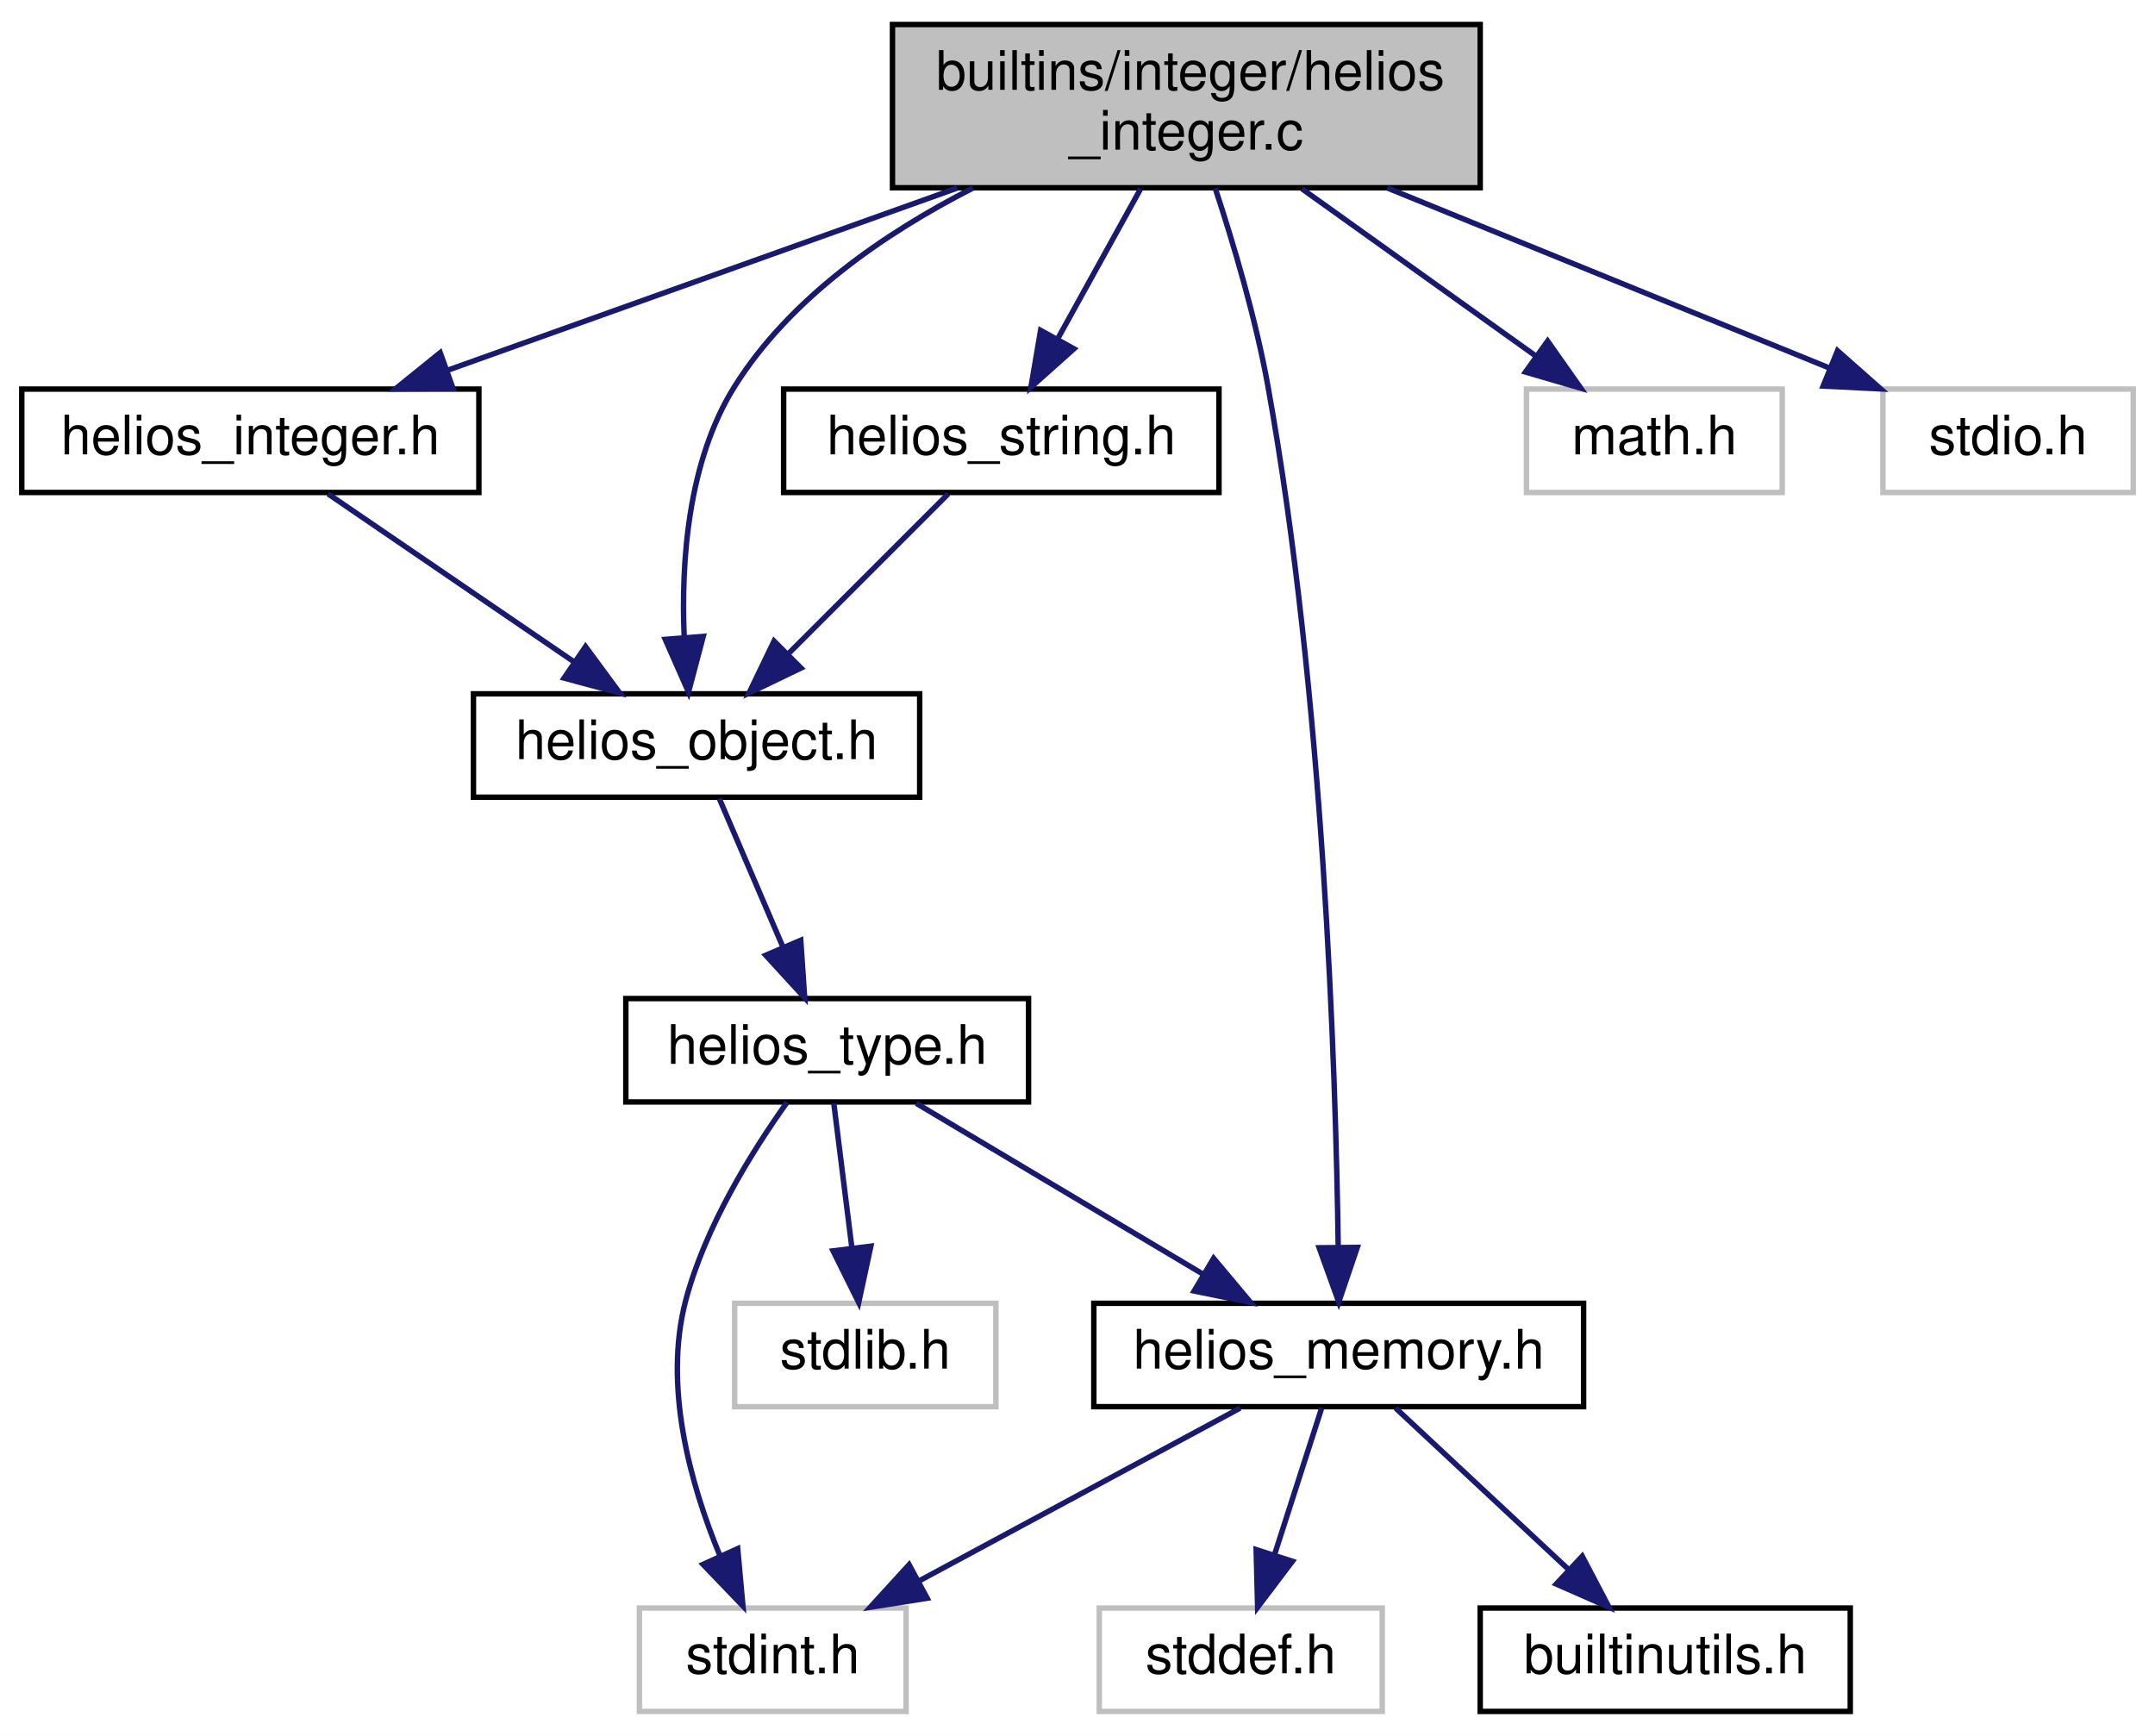
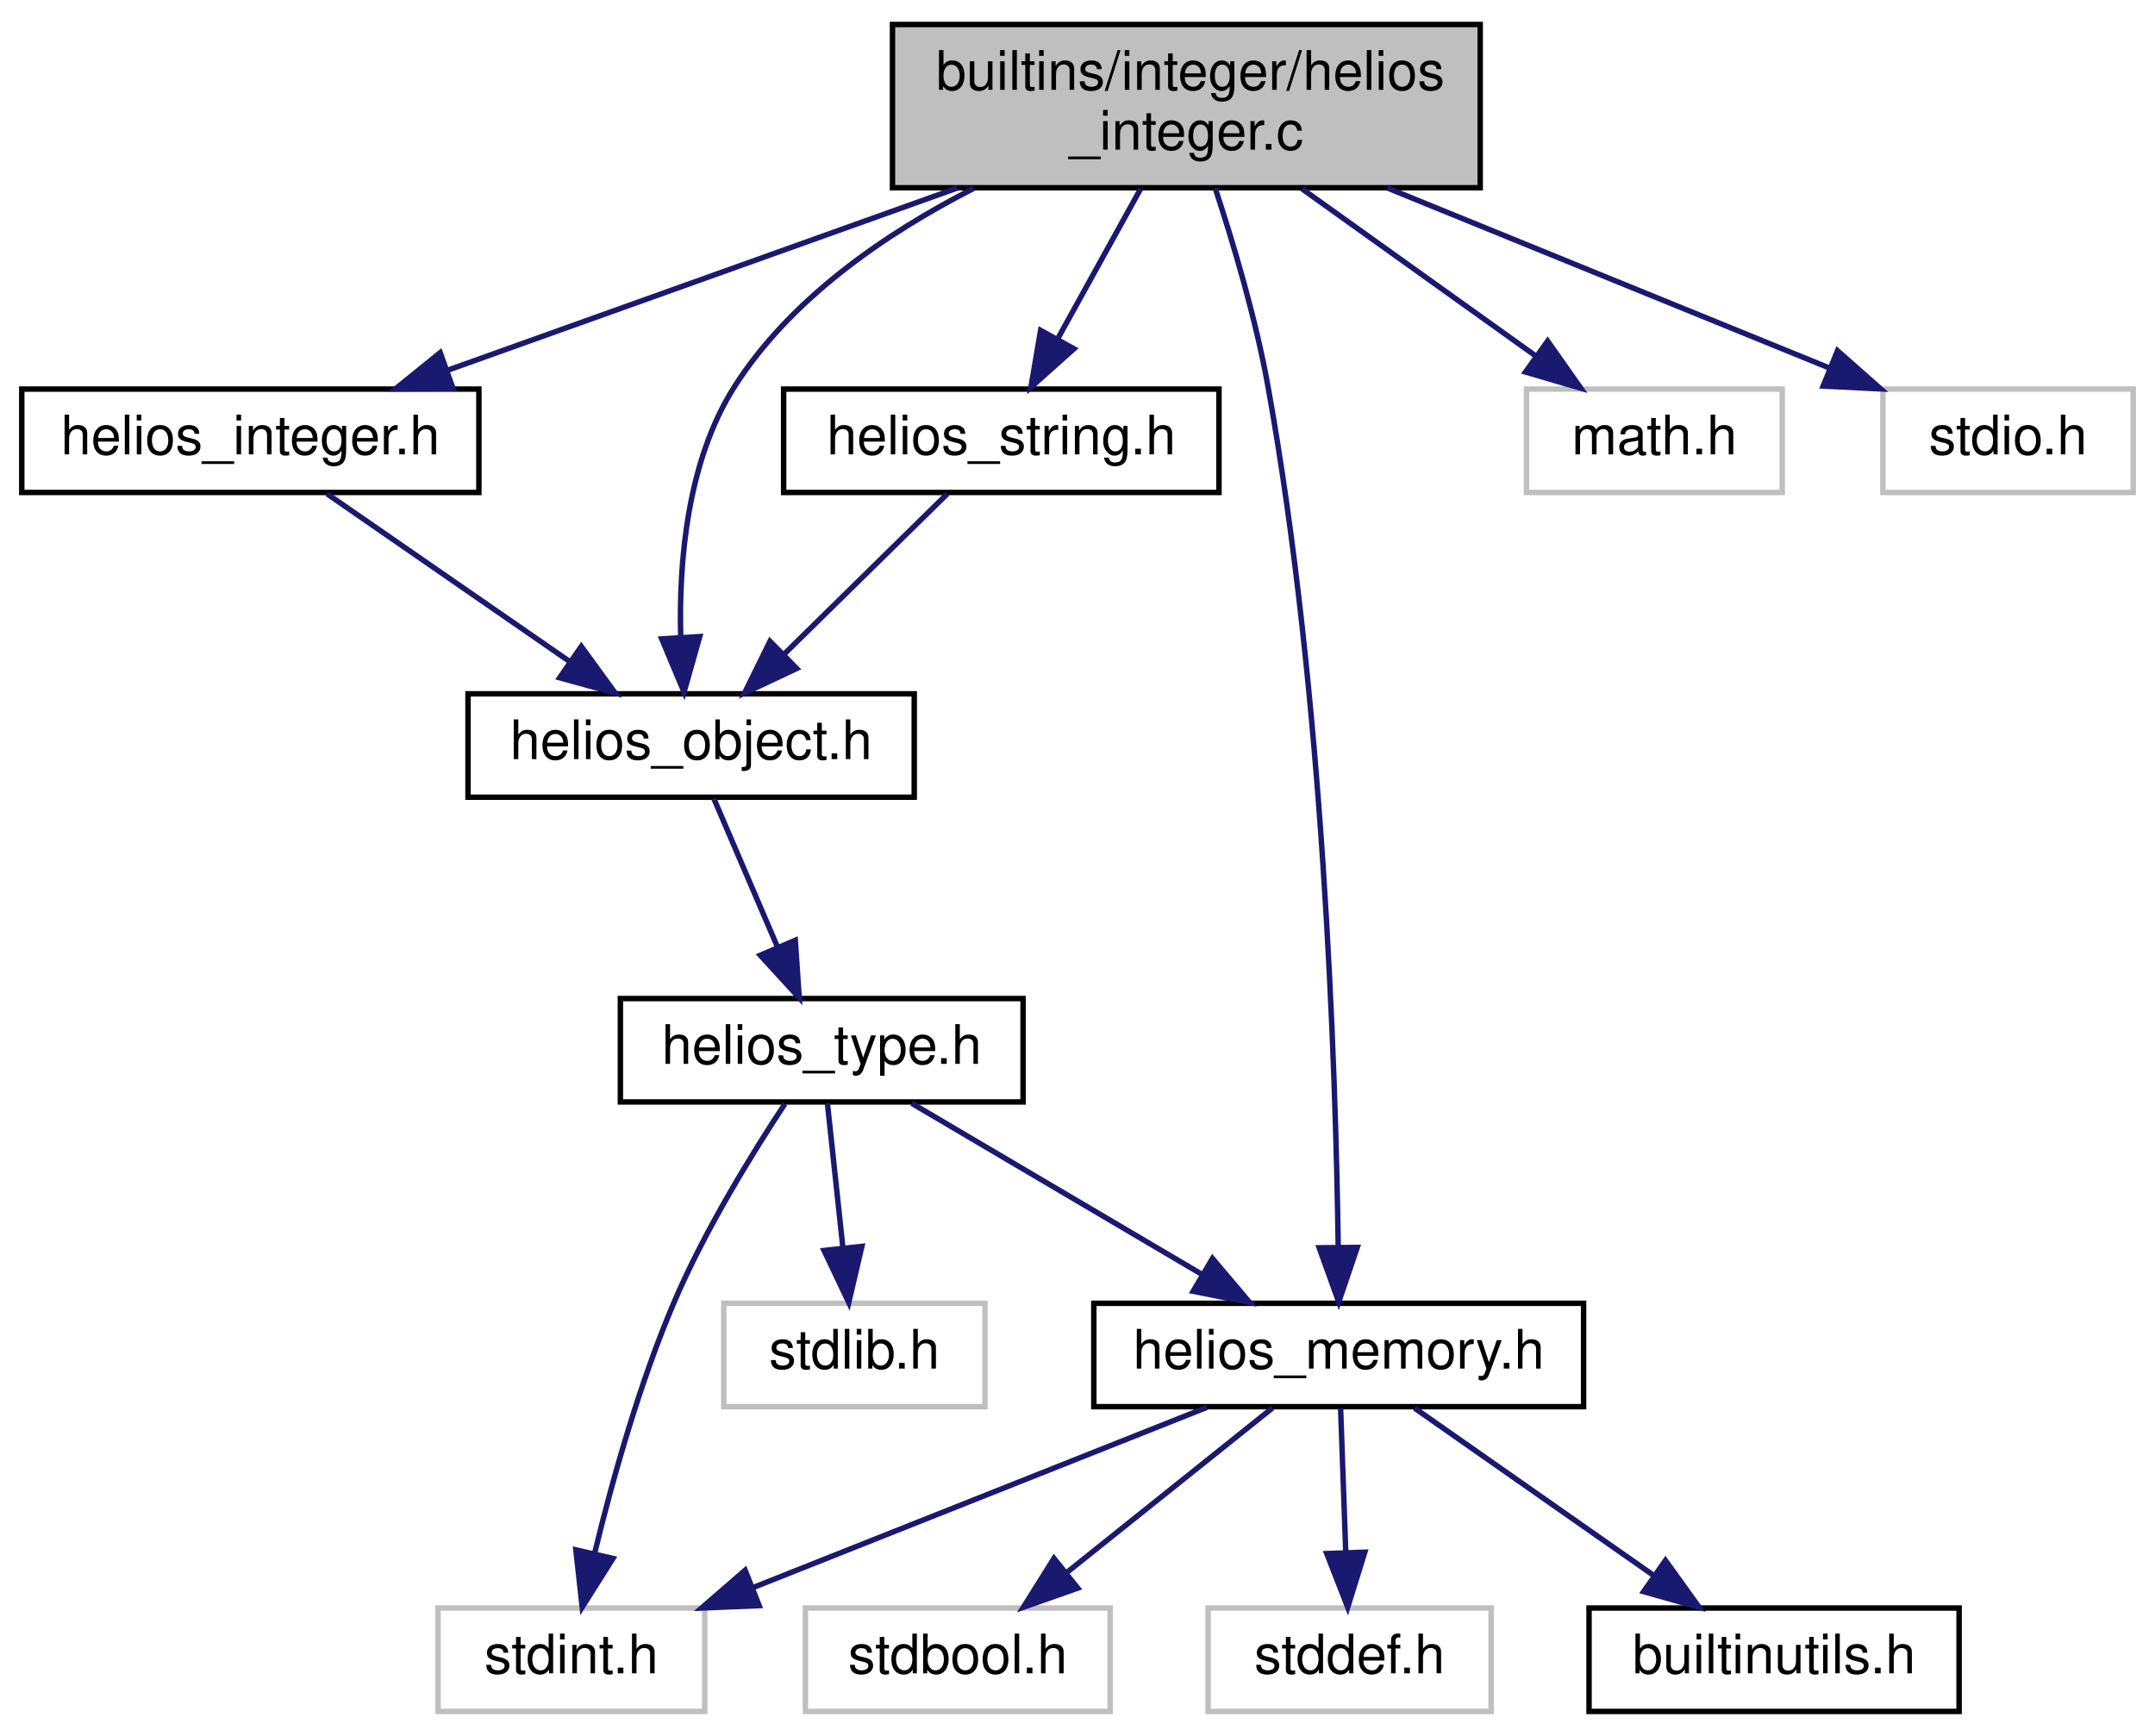
<svg xmlns="http://www.w3.org/2000/svg" xmlns:xlink="http://www.w3.org/1999/xlink" width="396pt" height="319pt" viewBox="0.00 0.00 396.00 319.00">
  <g id="graph0" class="graph" transform="scale(1 1) rotate(0) translate(4 315)">
    <polygon fill="#ffffff" stroke="transparent" points="-4,4 -4,-315 392,-315 392,4 -4,4" />
    <g id="node1" class="node">
      <g id="a_node1">
        <a xlink:title=" ">
          <polygon fill="#bfbfbf" stroke="#000000" points="160,-280.5 160,-310.5 268,-310.5 268,-280.5 160,-280.5" />
          <text text-anchor="start" x="168" y="-298.5" font-family="Helvetica,sans-Serif" font-size="10.00" fill="#000000">builtins/integer/helios</text>
          <text text-anchor="middle" x="214" y="-287.5" font-family="Helvetica,sans-Serif" font-size="10.00" fill="#000000">_integer.c</text>
        </a>
      </g>
    </g>
    <g id="node2" class="node">
      <g id="a_node2">
        <a xlink:href="helios__integer_8h.html" target="_top" xlink:title=" ">
          <polygon fill="#ffffff" stroke="#000000" points="0,-224.5 0,-243.5 84,-243.5 84,-224.5 0,-224.5" />
          <text text-anchor="middle" x="42" y="-231.5" font-family="Helvetica,sans-Serif" font-size="10.00" fill="#000000">helios_integer.h</text>
        </a>
      </g>
    </g>
    <g id="edge1" class="edge">
      <path fill="none" stroke="#191970" d="M171.924,-280.455C143.225,-270.194 105.606,-256.743 78.238,-246.957" />
      <polygon fill="#191970" stroke="#191970" points="79.249,-243.601 68.654,-243.53 76.892,-250.193 79.249,-243.601" />
    </g>
    <g id="node3" class="node">
      <g id="a_node3">
        <a xlink:href="helios__object_8h.html" target="_top" xlink:title=" ">
-           <polygon fill="#ffffff" stroke="#000000" points="83,-168.5 83,-187.5 165,-187.5 165,-168.5 83,-168.5" />
-           <text text-anchor="middle" x="124" y="-175.5" font-family="Helvetica,sans-Serif" font-size="10.00" fill="#000000">helios_object.h</text>
+           <polygon fill="#ffffff" stroke="#000000" points="82,-168.5 82,-187.5 164,-187.5 164,-168.5 82,-168.5" />
+           <text text-anchor="middle" x="123" y="-175.5" font-family="Helvetica,sans-Serif" font-size="10.00" fill="#000000">helios_object.h</text>
        </a>
      </g>
    </g>
-     <g id="edge11" class="edge">
-       <path fill="none" stroke="#191970" d="M174.775,-280.437C158.554,-272.166 141.188,-260.23 131,-244 122.396,-230.293 121.126,-211.76 121.732,-197.822" />
-       <polygon fill="#191970" stroke="#191970" points="125.225,-198.052 122.517,-187.81 118.246,-197.506 125.225,-198.052" />
+     <g id="edge12" class="edge">
+       <path fill="none" stroke="#191970" d="M174.889,-280.365C158.689,-272.081 141.309,-260.153 131,-244 122.279,-230.334 120.719,-211.797 121.088,-197.847" />
+       <polygon fill="#191970" stroke="#191970" points="124.584,-198.018 121.697,-187.824 117.597,-197.593 124.584,-198.018" />
    </g>
    <g id="node5" class="node">
      <g id="a_node5">
        <a xlink:href="helios__memory_8h.html" target="_top" xlink:title=" ">
          <polygon fill="#ffffff" stroke="#000000" points="197,-56.5 197,-75.5 287,-75.5 287,-56.5 197,-56.5" />
          <text text-anchor="middle" x="242" y="-63.5" font-family="Helvetica,sans-Serif" font-size="10.00" fill="#000000">helios_memory.h</text>
        </a>
      </g>
    </g>
-     <g id="edge10" class="edge">
+     <g id="edge11" class="edge">
      <path fill="none" stroke="#191970" d="M219.318,-280.377C222.662,-270.22 226.756,-256.464 229,-244 239.217,-187.261 241.45,-118.97 241.907,-85.892" />
      <polygon fill="#191970" stroke="#191970" points="245.408,-85.77 242.005,-75.737 238.409,-85.703 245.408,-85.77" />
    </g>
-     <g id="node10" class="node">
-       <g id="a_node10">
+     <g id="node11" class="node">
+       <g id="a_node11">
        <a xlink:href="helios__string_8h.html" target="_top" xlink:title=" ">
          <polygon fill="#ffffff" stroke="#000000" points="140,-224.5 140,-243.5 220,-243.5 220,-224.5 140,-224.5" />
          <text text-anchor="middle" x="180" y="-231.5" font-family="Helvetica,sans-Serif" font-size="10.00" fill="#000000">helios_string.h</text>
        </a>
      </g>
    </g>
-     <g id="edge12" class="edge">
+     <g id="edge13" class="edge">
      <path fill="none" stroke="#191970" d="M205.595,-280.298C200.974,-271.939 195.203,-261.5 190.311,-252.651" />
      <polygon fill="#191970" stroke="#191970" points="193.345,-250.905 185.444,-243.847 187.219,-254.292 193.345,-250.905" />
    </g>
-     <g id="node11" class="node">
-       <g id="a_node11">
+     <g id="node12" class="node">
+       <g id="a_node12">
        <a xlink:title=" ">
          <polygon fill="#ffffff" stroke="#bfbfbf" points="276.5,-224.5 276.5,-243.5 323.5,-243.5 323.5,-224.5 276.5,-224.5" />
          <text text-anchor="middle" x="300" y="-231.5" font-family="Helvetica,sans-Serif" font-size="10.00" fill="#000000">math.h</text>
        </a>
      </g>
    </g>
-     <g id="edge14" class="edge">
+     <g id="edge15" class="edge">
      <path fill="none" stroke="#191970" d="M235.258,-280.298C248.272,-270.992 264.89,-259.108 278.032,-249.71" />
      <polygon fill="#191970" stroke="#191970" points="280.389,-252.327 286.487,-243.663 276.317,-246.633 280.389,-252.327" />
    </g>
-     <g id="node12" class="node">
-       <g id="a_node12">
+     <g id="node13" class="node">
+       <g id="a_node13">
        <a xlink:title=" ">
          <polygon fill="#ffffff" stroke="#bfbfbf" points="342,-224.5 342,-243.5 388,-243.5 388,-224.5 342,-224.5" />
          <text text-anchor="middle" x="365" y="-231.5" font-family="Helvetica,sans-Serif" font-size="10.00" fill="#000000">stdio.h</text>
        </a>
      </g>
    </g>
-     <g id="edge15" class="edge">
+     <g id="edge16" class="edge">
      <path fill="none" stroke="#191970" d="M250.939,-280.455C275.802,-270.329 308.292,-257.096 332.234,-247.345" />
      <polygon fill="#191970" stroke="#191970" points="333.659,-250.544 341.6,-243.53 331.019,-244.061 333.659,-250.544" />
    </g>
    <g id="edge2" class="edge">
-       <path fill="none" stroke="#191970" d="M56.283,-224.245C68.747,-215.734 87.045,-203.238 101.479,-193.38" />
-       <polygon fill="#191970" stroke="#191970" points="103.596,-196.173 109.88,-187.643 99.648,-190.392 103.596,-196.173" />
+       <path fill="none" stroke="#191970" d="M56.109,-224.245C68.421,-215.734 86.496,-203.238 100.754,-193.38" />
+       <polygon fill="#191970" stroke="#191970" points="102.817,-196.208 109.053,-187.643 98.837,-190.451 102.817,-196.208" />
    </g>
    <g id="node4" class="node">
      <g id="a_node4">
        <a xlink:href="helios__type_8h.html" target="_top" xlink:title=" ">
-           <polygon fill="#ffffff" stroke="#000000" points="111,-112.5 111,-131.5 185,-131.5 185,-112.5 111,-112.5" />
-           <text text-anchor="middle" x="148" y="-119.5" font-family="Helvetica,sans-Serif" font-size="10.00" fill="#000000">helios_type.h</text>
+           <polygon fill="#ffffff" stroke="#000000" points="110,-112.5 110,-131.5 184,-131.5 184,-112.5 110,-112.5" />
+           <text text-anchor="middle" x="147" y="-119.5" font-family="Helvetica,sans-Serif" font-size="10.00" fill="#000000">helios_type.h</text>
        </a>
      </g>
    </g>
    <g id="edge3" class="edge">
-       <path fill="none" stroke="#191970" d="M128.18,-168.245C131.381,-160.778 135.896,-150.243 139.808,-141.114" />
-       <polygon fill="#191970" stroke="#191970" points="143.145,-142.213 143.867,-131.643 136.711,-139.455 143.145,-142.213" />
+       <path fill="none" stroke="#191970" d="M127.18,-168.245C130.381,-160.778 134.896,-150.243 138.808,-141.114" />
+       <polygon fill="#191970" stroke="#191970" points="142.145,-142.213 142.867,-131.643 135.711,-139.455 142.145,-142.213" />
    </g>
    <g id="edge4" class="edge">
-       <path fill="none" stroke="#191970" d="M164.374,-112.246C178.931,-103.573 200.431,-90.764 217.115,-80.825" />
-       <polygon fill="#191970" stroke="#191970" points="219.014,-83.768 225.814,-75.643 215.432,-77.754 219.014,-83.768" />
+       <path fill="none" stroke="#191970" d="M163.548,-112.246C178.26,-103.573 199.989,-90.764 216.851,-80.825" />
+       <polygon fill="#191970" stroke="#191970" points="218.805,-83.736 225.642,-75.643 215.25,-77.706 218.805,-83.736" />
+     </g>
+     <g id="node9" class="node">
+       <g id="a_node9">
+         <a xlink:title=" ">
+           <polygon fill="#ffffff" stroke="#bfbfbf" points="76.5,-.5 76.5,-19.5 125.5,-19.5 125.5,-.5 76.5,-.5" />
+           <text text-anchor="middle" x="101" y="-7.5" font-family="Helvetica,sans-Serif" font-size="10.00" fill="#000000">stdint.h</text>
+         </a>
+       </g>
+     </g>
+     <g id="edge9" class="edge">
+       <path fill="none" stroke="#191970" d="M140.236,-112.152C134.254,-103.089 125.626,-89.104 120,-76 113.532,-60.935 108.531,-43.013 105.287,-29.649" />
+       <polygon fill="#191970" stroke="#191970" points="108.64,-28.615 102.981,-19.658 101.819,-30.189 108.64,-28.615" />
+     </g>
+     <g id="node10" class="node">
+       <g id="a_node10">
+         <a xlink:title=" ">
+           <polygon fill="#ffffff" stroke="#bfbfbf" points="129,-56.5 129,-75.5 177,-75.5 177,-56.5 129,-56.5" />
+           <text text-anchor="middle" x="153" y="-63.5" font-family="Helvetica,sans-Serif" font-size="10.00" fill="#000000">stdlib.h</text>
+         </a>
+       </g>
+     </g>
+     <g id="edge10" class="edge">
+       <path fill="none" stroke="#191970" d="M148.045,-112.246C148.828,-104.938 149.926,-94.694 150.889,-85.705" />
+       <polygon fill="#191970" stroke="#191970" points="154.381,-85.959 151.967,-75.643 147.421,-85.213 154.381,-85.959" />
+     </g>
+     <g id="node6" class="node">
+       <g id="a_node6">
+         <a xlink:href="builtinutils_8h.html" target="_top" xlink:title=" ">
+           <polygon fill="#ffffff" stroke="#000000" points="288,-.5 288,-19.5 356,-19.5 356,-.5 288,-.5" />
+           <text text-anchor="middle" x="322" y="-7.5" font-family="Helvetica,sans-Serif" font-size="10.00" fill="#000000">builtinutils.h</text>
+         </a>
+       </g>
+     </g>
+     <g id="edge5" class="edge">
+       <path fill="none" stroke="#191970" d="M255.935,-56.245C268.095,-47.734 285.946,-35.237 300.029,-25.38" />
+       <polygon fill="#191970" stroke="#191970" points="302.039,-28.245 308.225,-19.643 298.025,-22.51 302.039,-28.245" />
+     </g>
+     <g id="node7" class="node">
+       <g id="a_node7">
+         <a xlink:title=" ">
+           <polygon fill="#ffffff" stroke="#bfbfbf" points="144,-.5 144,-19.5 200,-19.5 200,-.5 144,-.5" />
+           <text text-anchor="middle" x="172" y="-7.5" font-family="Helvetica,sans-Serif" font-size="10.00" fill="#000000">stdbool.h</text>
+         </a>
+       </g>
+     </g>
+     <g id="edge6" class="edge">
+       <path fill="none" stroke="#191970" d="M229.807,-56.245C219.368,-47.894 204.135,-35.708 191.926,-25.941" />
+       <polygon fill="#191970" stroke="#191970" points="194.048,-23.157 184.053,-19.643 189.676,-28.623 194.048,-23.157" />
    </g>
    <g id="node8" class="node">
      <g id="a_node8">
        <a xlink:title=" ">
-           <polygon fill="#ffffff" stroke="#bfbfbf" points="113.5,-.5 113.5,-19.5 162.5,-19.5 162.5,-.5 113.5,-.5" />
-           <text text-anchor="middle" x="138" y="-7.5" font-family="Helvetica,sans-Serif" font-size="10.00" fill="#000000">stdint.h</text>
+           <polygon fill="#ffffff" stroke="#bfbfbf" points="218,-.5 218,-19.5 270,-19.5 270,-.5 218,-.5" />
+           <text text-anchor="middle" x="244" y="-7.5" font-family="Helvetica,sans-Serif" font-size="10.00" fill="#000000">stddef.h</text>
        </a>
      </g>
    </g>
+     <g id="edge7" class="edge">
+       <path fill="none" stroke="#191970" d="M242.348,-56.245C242.609,-48.938 242.975,-38.694 243.296,-29.705" />
+       <polygon fill="#191970" stroke="#191970" points="246.796,-29.761 243.656,-19.643 239.801,-29.511 246.796,-29.761" />
+     </g>
    <g id="edge8" class="edge">
-       <path fill="none" stroke="#191970" d="M140.618,-112.418C134.273,-103.534 125.594,-89.662 122,-76 117.882,-60.345 122.783,-42.498 128.214,-29.313" />
-       <polygon fill="#191970" stroke="#191970" points="131.556,-30.421 132.52,-19.87 125.187,-27.516 131.556,-30.421" />
+       <path fill="none" stroke="#191970" d="M217.761,-56.373C194.721,-47.223 159.879,-33.384 134.25,-23.206" />
+       <polygon fill="#191970" stroke="#191970" points="135.508,-19.939 124.922,-19.501 132.924,-26.445 135.508,-19.939" />
    </g>
-     <g id="node9" class="node">
-       <g id="a_node9">
-         <a xlink:title=" ">
-           <polygon fill="#ffffff" stroke="#bfbfbf" points="131,-56.5 131,-75.5 179,-75.5 179,-56.5 131,-56.5" />
-           <text text-anchor="middle" x="155" y="-63.5" font-family="Helvetica,sans-Serif" font-size="10.00" fill="#000000">stdlib.h</text>
-         </a>
-       </g>
-     </g>
-     <g id="edge9" class="edge">
-       <path fill="none" stroke="#191970" d="M149.219,-112.246C150.133,-104.938 151.413,-94.694 152.537,-85.705" />
-       <polygon fill="#191970" stroke="#191970" points="156.027,-86 153.795,-75.643 149.081,-85.131 156.027,-86" />
-     </g>
-     <g id="node6" class="node">
-       <g id="a_node6">
-         <a xlink:href="builtinutils_8h.html" target="_top" xlink:title=" ">
-           <polygon fill="#ffffff" stroke="#000000" points="268,-.5 268,-19.5 336,-19.5 336,-.5 268,-.5" />
-           <text text-anchor="middle" x="302" y="-7.5" font-family="Helvetica,sans-Serif" font-size="10.00" fill="#000000">builtinutils.h</text>
-         </a>
-       </g>
-     </g>
-     <g id="edge5" class="edge">
-       <path fill="none" stroke="#191970" d="M252.451,-56.245C261.227,-48.055 273.955,-36.175 284.314,-26.507" />
-       <polygon fill="#191970" stroke="#191970" points="286.746,-29.025 291.669,-19.643 281.97,-23.907 286.746,-29.025" />
-     </g>
-     <g id="node7" class="node">
-       <g id="a_node7">
-         <a xlink:title=" ">
-           <polygon fill="#ffffff" stroke="#bfbfbf" points="198,-.5 198,-19.5 250,-19.5 250,-.5 198,-.5" />
-           <text text-anchor="middle" x="224" y="-7.5" font-family="Helvetica,sans-Serif" font-size="10.00" fill="#000000">stddef.h</text>
-         </a>
-       </g>
-     </g>
-     <g id="edge6" class="edge">
-       <path fill="none" stroke="#191970" d="M238.865,-56.245C236.49,-48.858 233.151,-38.469 230.238,-29.409" />
-       <polygon fill="#191970" stroke="#191970" points="233.492,-28.092 227.099,-19.643 226.827,-30.234 233.492,-28.092" />
-     </g>
-     <g id="edge7" class="edge">
-       <path fill="none" stroke="#191970" d="M223.885,-56.245C207.555,-47.453 183.329,-34.408 164.766,-24.413" />
-       <polygon fill="#191970" stroke="#191970" points="166.372,-21.302 155.908,-19.643 163.053,-27.465 166.372,-21.302" />
-     </g>
-     <g id="edge13" class="edge">
-       <path fill="none" stroke="#191970" d="M170.245,-224.245C162.135,-216.135 150.407,-204.407 140.792,-194.792" />
-       <polygon fill="#191970" stroke="#191970" points="143.189,-192.239 133.643,-187.643 138.239,-197.189 143.189,-192.239" />
+     <g id="edge14" class="edge">
+       <path fill="none" stroke="#191970" d="M170.071,-224.245C161.816,-216.135 149.879,-204.407 140.092,-194.792" />
+       <polygon fill="#191970" stroke="#191970" points="142.401,-192.154 132.815,-187.643 137.495,-197.148 142.401,-192.154" />
    </g>
  </g>
</svg>
